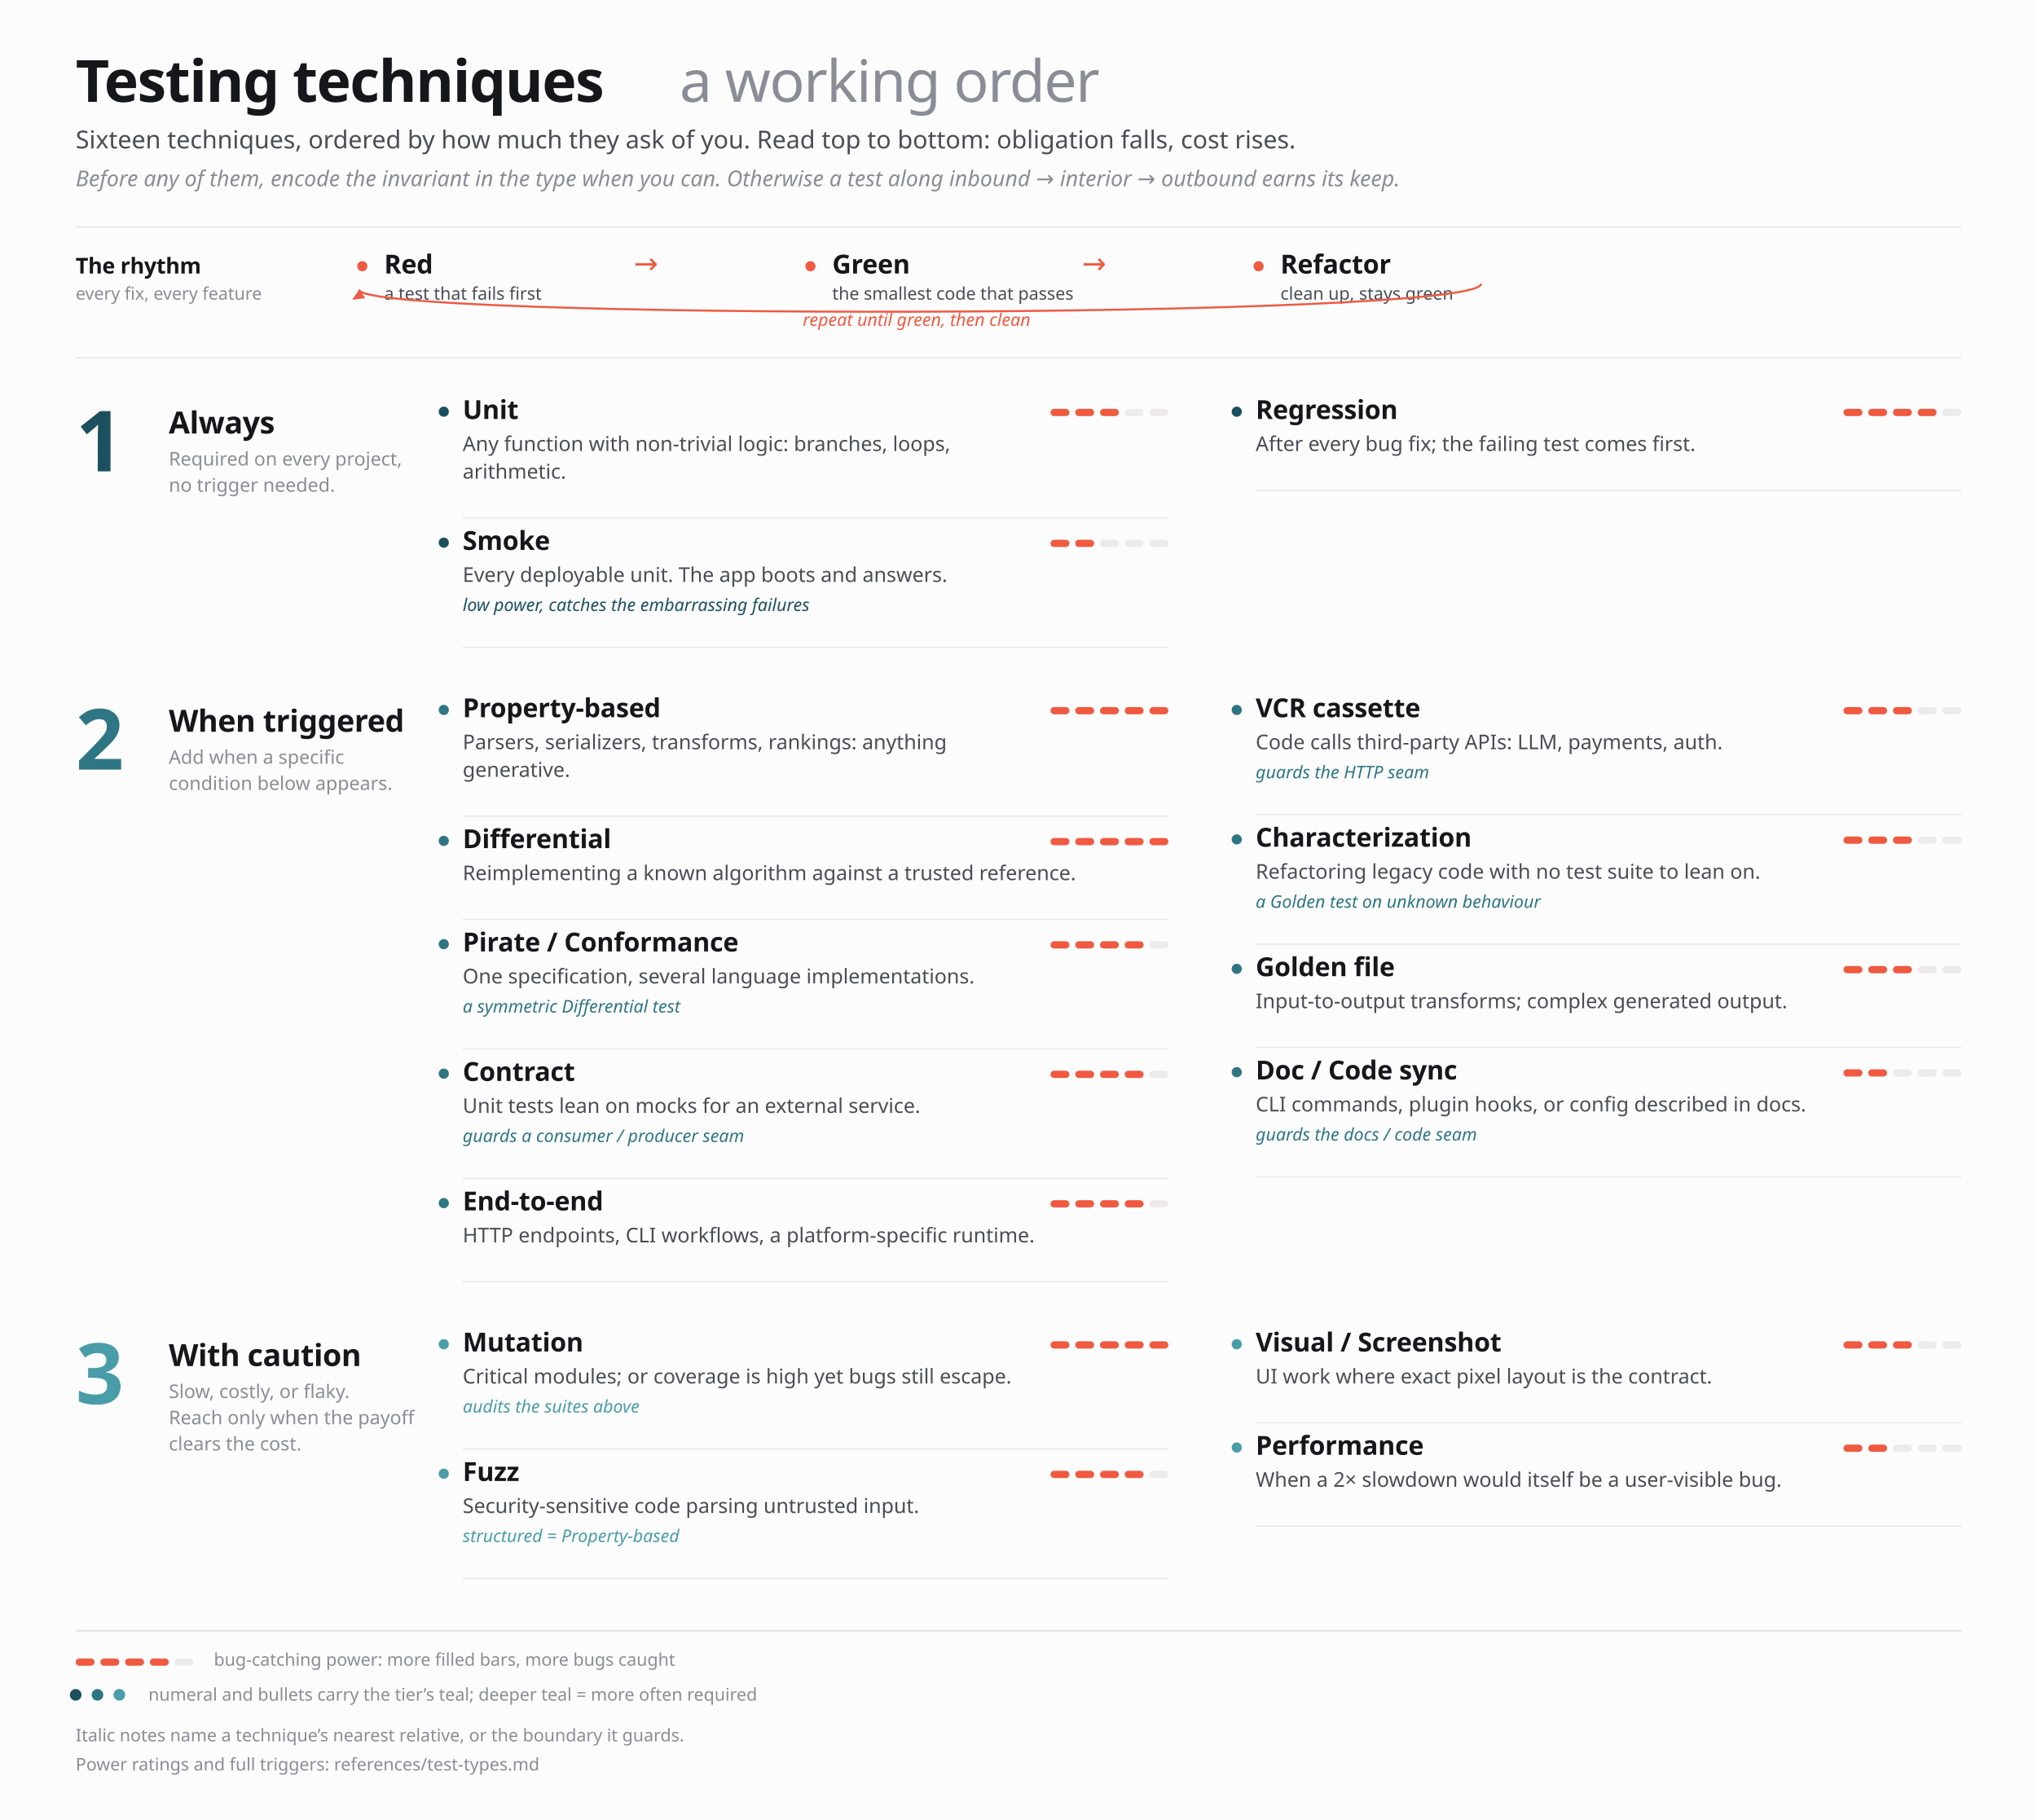
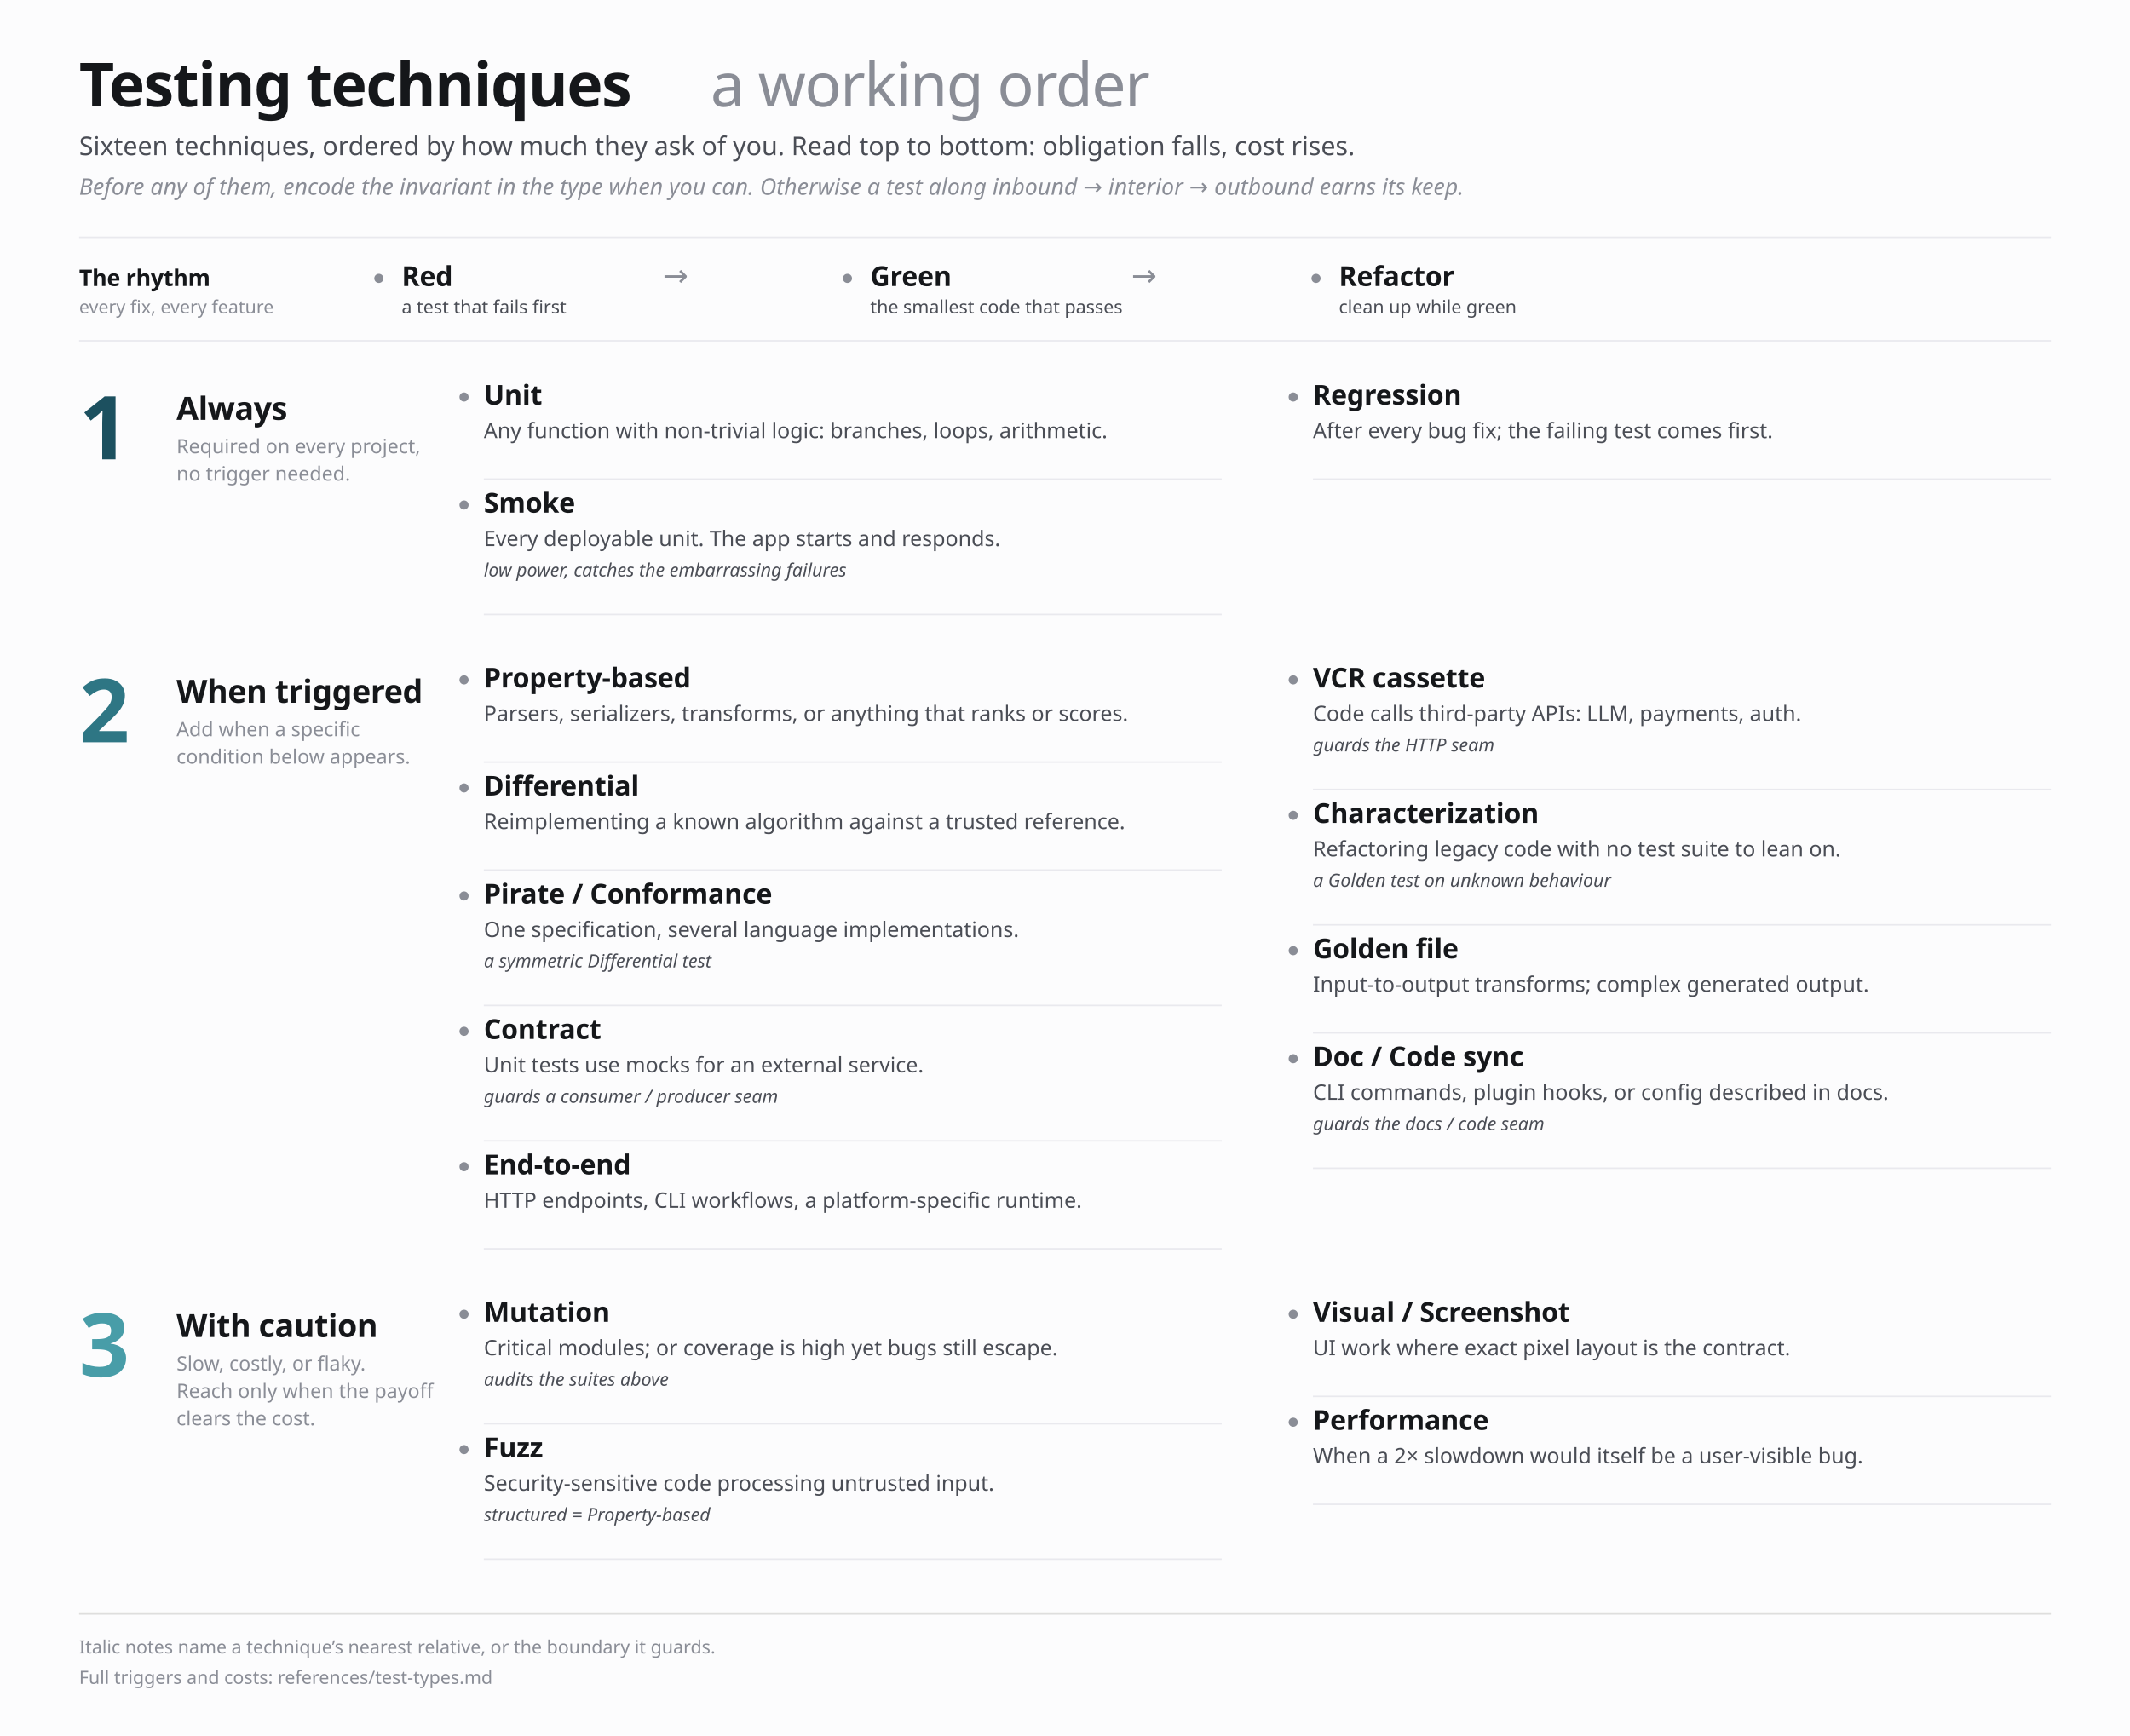
- <svg xmlns="http://www.w3.org/2000/svg" width="1400" height="1251" viewBox="0 0 1400 1251">
-   <rect width="1400" height="1251" fill="#fcfcfd" />
+ <svg xmlns="http://www.w3.org/2000/svg" width="1400" height="1141" viewBox="0 0 1400 1141">
+   <rect width="1400" height="1141" fill="#fcfcfd" />
  <text x="52.0" y="70.0" font-size="40" font-family="Bricolage Grotesque" font-weight="700" fill="#15171a" text-anchor="start" font-kerning="normal" letter-spacing="-0.80">Testing techniques</text>
  <text x="467.0" y="70.0" font-size="40" font-family="Bricolage Grotesque" font-weight="300" fill="#8a8d96" text-anchor="start" font-kerning="normal" letter-spacing="-0.80">a working order</text>
  <text x="52.0" y="102.0" font-size="17" font-family="Hanken Grotesk" font-weight="400" fill="#4a4d55" text-anchor="start" font-kerning="normal">Sixteen techniques, ordered by how much they ask of you. Read top to bottom: obligation falls, cost rises.</text>
  <text x="52.0" y="128.0" font-size="15" font-family="Hanken Grotesk" font-weight="400" fill="#8a8d96" text-anchor="start" font-kerning="normal" font-style="italic">Before any of them, encode the invariant in the type when you can. Otherwise a test along inbound → interior → outbound earns its keep.</text>
  <line x1="52.0" y1="156.0" x2="1348.0" y2="156.0" stroke="#e9e9ee" stroke-width="1" />
  <text x="52.0" y="188.0" font-size="15" font-family="Bricolage Grotesque" font-weight="600" fill="#15171a" text-anchor="start" font-kerning="normal" letter-spacing="-0.15">The rhythm</text>
  <text x="52.0" y="206.0" font-size="12" font-family="Hanken Grotesk" font-weight="400" fill="#8a8d96" text-anchor="start" font-kerning="normal">every fix, every feature</text>
-   <circle cx="249.0" cy="183.0" r="3.5" fill="#ef5a40" />
+   <circle cx="249.0" cy="183.0" r="3" fill="#8a8d96" />
  <text x="264.0" y="188.0" font-size="18" font-family="Bricolage Grotesque" font-weight="600" fill="#15171a" text-anchor="start" font-kerning="normal" letter-spacing="-0.11">Red</text>
  <text x="264.0" y="206.0" font-size="12" font-family="Hanken Grotesk" font-weight="400" fill="#4a4d55" text-anchor="start" font-kerning="normal">a test that fails first</text>
-   <circle cx="557.0" cy="183.0" r="3.5" fill="#ef5a40" />
+   <circle cx="557.0" cy="183.0" r="3" fill="#8a8d96" />
  <text x="572.0" y="188.0" font-size="18" font-family="Bricolage Grotesque" font-weight="600" fill="#15171a" text-anchor="start" font-kerning="normal" letter-spacing="-0.11">Green</text>
  <text x="572.0" y="206.0" font-size="12" font-family="Hanken Grotesk" font-weight="400" fill="#4a4d55" text-anchor="start" font-kerning="normal">the smallest code that passes</text>
-   <circle cx="865.0" cy="183.0" r="3.5" fill="#ef5a40" />
+   <circle cx="865.0" cy="183.0" r="3" fill="#8a8d96" />
  <text x="880.0" y="188.0" font-size="18" font-family="Bricolage Grotesque" font-weight="600" fill="#15171a" text-anchor="start" font-kerning="normal" letter-spacing="-0.11">Refactor</text>
-   <text x="880.0" y="206.0" font-size="12" font-family="Hanken Grotesk" font-weight="400" fill="#4a4d55" text-anchor="start" font-kerning="normal">clean up, stays green</text>
-   <text x="444.0" y="188.0" font-size="20" font-family="Hanken Grotesk" font-weight="400" fill="#ef5a40" text-anchor="middle" font-kerning="normal">→</text>
-   <text x="752.0" y="188.0" font-size="20" font-family="Hanken Grotesk" font-weight="400" fill="#ef5a40" text-anchor="middle" font-kerning="normal">→</text>
-   <path d="M 1018.0,195.0 C 1018.0,220.0 242.0,220.0 247.0,199.0" fill="none" stroke="#ef5a40" stroke-width="1.4" />
-   <path d="M 247.0,199.0 l -5,7 l 9,-1 z" fill="#ef5a40" />
-   <text x="630.0" y="224.0" font-size="12" font-family="Hanken Grotesk" font-weight="400" fill="#ef5a40" text-anchor="middle" font-kerning="normal" font-style="italic">repeat until green, then clean</text>
-   <line x1="52.0" y1="246.0" x2="1348.0" y2="246.0" stroke="#e9e9ee" stroke-width="1" />
-   <text x="52.0" y="324.0" font-size="58" font-family="Bricolage Grotesque" font-weight="700" fill="#1c505f" text-anchor="start" font-kerning="normal" letter-spacing="-1.74">1</text>
-   <text x="116.0" y="298.0" font-size="21" font-family="Bricolage Grotesque" font-weight="600" fill="#15171a" text-anchor="start" font-kerning="normal" letter-spacing="-0.21">Always</text>
-   <text x="116.0" y="320.0" font-size="13" font-family="Hanken Grotesk" font-weight="400" fill="#8a8d96" text-anchor="start" font-kerning="normal">Required on every project,</text>
-   <text x="116.0" y="338.0" font-size="13" font-family="Hanken Grotesk" font-weight="400" fill="#8a8d96" text-anchor="start" font-kerning="normal">no trigger needed.</text>
-   <circle cx="305.0" cy="283.0" r="3.5" fill="#1c505f" />
-   <text x="318.0" y="288.0" font-size="18" font-family="Bricolage Grotesque" font-weight="600" fill="#15171a" text-anchor="start" font-kerning="normal" letter-spacing="-0.11">Unit</text>
-   <rect x="722.0" y="281.0" width="13" height="5" rx="2.5" fill="#ef5a40" />
-   <rect x="739.0" y="281.0" width="13" height="5" rx="2.5" fill="#ef5a40" />
-   <rect x="756.0" y="281.0" width="13" height="5" rx="2.5" fill="#ef5a40" />
-   <rect x="773.0" y="281.0" width="13" height="5" rx="2.5" fill="#eceaea" />
-   <rect x="790.0" y="281.0" width="13" height="5" rx="2.5" fill="#eceaea" />
-   <text x="318.0" y="310.0" font-size="14" font-family="Hanken Grotesk" font-weight="400" fill="#4a4d55" text-anchor="start" font-kerning="normal">Any function with non-trivial logic: branches, loops,</text>
-   <text x="318.0" y="329.0" font-size="14" font-family="Hanken Grotesk" font-weight="400" fill="#4a4d55" text-anchor="start" font-kerning="normal">arithmetic.</text>
-   <line x1="318.0" y1="356.0" x2="803.0" y2="356.0" stroke="#e9e9ee" stroke-width="1" />
-   <circle cx="305.0" cy="373.0" r="3.5" fill="#1c505f" />
-   <text x="318.0" y="378.0" font-size="18" font-family="Bricolage Grotesque" font-weight="600" fill="#15171a" text-anchor="start" font-kerning="normal" letter-spacing="-0.11">Smoke</text>
-   <rect x="722.0" y="371.0" width="13" height="5" rx="2.5" fill="#ef5a40" />
-   <rect x="739.0" y="371.0" width="13" height="5" rx="2.5" fill="#ef5a40" />
-   <rect x="756.0" y="371.0" width="13" height="5" rx="2.5" fill="#eceaea" />
-   <rect x="773.0" y="371.0" width="13" height="5" rx="2.5" fill="#eceaea" />
-   <rect x="790.0" y="371.0" width="13" height="5" rx="2.5" fill="#eceaea" />
-   <text x="318.0" y="400.0" font-size="14" font-family="Hanken Grotesk" font-weight="400" fill="#4a4d55" text-anchor="start" font-kerning="normal">Every deployable unit. The app boots and answers.</text>
-   <text x="318.0" y="420.0" font-size="12" font-family="Hanken Grotesk" font-weight="400" fill="#1c505f" text-anchor="start" font-kerning="normal" font-style="italic">low power, catches the embarrassing failures</text>
-   <line x1="318.0" y1="445.0" x2="803.0" y2="445.0" stroke="#e9e9ee" stroke-width="1" />
-   <circle cx="850.0" cy="283.0" r="3.5" fill="#1c505f" />
-   <text x="863.0" y="288.0" font-size="18" font-family="Bricolage Grotesque" font-weight="600" fill="#15171a" text-anchor="start" font-kerning="normal" letter-spacing="-0.11">Regression</text>
-   <rect x="1267.0" y="281.0" width="13" height="5" rx="2.5" fill="#ef5a40" />
-   <rect x="1284.0" y="281.0" width="13" height="5" rx="2.5" fill="#ef5a40" />
-   <rect x="1301.0" y="281.0" width="13" height="5" rx="2.5" fill="#ef5a40" />
-   <rect x="1318.0" y="281.0" width="13" height="5" rx="2.5" fill="#ef5a40" />
-   <rect x="1335.0" y="281.0" width="13" height="5" rx="2.5" fill="#eceaea" />
-   <text x="863.0" y="310.0" font-size="14" font-family="Hanken Grotesk" font-weight="400" fill="#4a4d55" text-anchor="start" font-kerning="normal">After every bug fix; the failing test comes first.</text>
-   <line x1="863.0" y1="337.0" x2="1348.0" y2="337.0" stroke="#e9e9ee" stroke-width="1" />
-   <text x="52.0" y="529.0" font-size="58" font-family="Bricolage Grotesque" font-weight="700" fill="#2e7684" text-anchor="start" font-kerning="normal" letter-spacing="-1.74">2</text>
-   <text x="116.0" y="503.0" font-size="21" font-family="Bricolage Grotesque" font-weight="600" fill="#15171a" text-anchor="start" font-kerning="normal" letter-spacing="-0.21">When triggered</text>
-   <text x="116.0" y="525.0" font-size="13" font-family="Hanken Grotesk" font-weight="400" fill="#8a8d96" text-anchor="start" font-kerning="normal">Add when a specific</text>
-   <text x="116.0" y="543.0" font-size="13" font-family="Hanken Grotesk" font-weight="400" fill="#8a8d96" text-anchor="start" font-kerning="normal">condition below appears.</text>
-   <circle cx="305.0" cy="488.0" r="3.5" fill="#2e7684" />
-   <text x="318.0" y="493.0" font-size="18" font-family="Bricolage Grotesque" font-weight="600" fill="#15171a" text-anchor="start" font-kerning="normal" letter-spacing="-0.11">Property-based</text>
-   <rect x="722.0" y="486.0" width="13" height="5" rx="2.5" fill="#ef5a40" />
-   <rect x="739.0" y="486.0" width="13" height="5" rx="2.5" fill="#ef5a40" />
-   <rect x="756.0" y="486.0" width="13" height="5" rx="2.5" fill="#ef5a40" />
-   <rect x="773.0" y="486.0" width="13" height="5" rx="2.5" fill="#ef5a40" />
-   <rect x="790.0" y="486.0" width="13" height="5" rx="2.5" fill="#ef5a40" />
-   <text x="318.0" y="515.0" font-size="14" font-family="Hanken Grotesk" font-weight="400" fill="#4a4d55" text-anchor="start" font-kerning="normal">Parsers, serializers, transforms, rankings: anything</text>
-   <text x="318.0" y="534.0" font-size="14" font-family="Hanken Grotesk" font-weight="400" fill="#4a4d55" text-anchor="start" font-kerning="normal">generative.</text>
-   <line x1="318.0" y1="561.0" x2="803.0" y2="561.0" stroke="#e9e9ee" stroke-width="1" />
-   <circle cx="305.0" cy="578.0" r="3.5" fill="#2e7684" />
-   <text x="318.0" y="583.0" font-size="18" font-family="Bricolage Grotesque" font-weight="600" fill="#15171a" text-anchor="start" font-kerning="normal" letter-spacing="-0.11">Differential</text>
-   <rect x="722.0" y="576.0" width="13" height="5" rx="2.5" fill="#ef5a40" />
-   <rect x="739.0" y="576.0" width="13" height="5" rx="2.5" fill="#ef5a40" />
-   <rect x="756.0" y="576.0" width="13" height="5" rx="2.5" fill="#ef5a40" />
-   <rect x="773.0" y="576.0" width="13" height="5" rx="2.5" fill="#ef5a40" />
-   <rect x="790.0" y="576.0" width="13" height="5" rx="2.5" fill="#ef5a40" />
-   <text x="318.0" y="605.0" font-size="14" font-family="Hanken Grotesk" font-weight="400" fill="#4a4d55" text-anchor="start" font-kerning="normal">Reimplementing a known algorithm against a trusted reference.</text>
-   <line x1="318.0" y1="632.0" x2="803.0" y2="632.0" stroke="#e9e9ee" stroke-width="1" />
-   <circle cx="305.0" cy="649.0" r="3.5" fill="#2e7684" />
-   <text x="318.0" y="654.0" font-size="18" font-family="Bricolage Grotesque" font-weight="600" fill="#15171a" text-anchor="start" font-kerning="normal" letter-spacing="-0.11">Pirate / Conformance</text>
-   <rect x="722.0" y="647.0" width="13" height="5" rx="2.5" fill="#ef5a40" />
-   <rect x="739.0" y="647.0" width="13" height="5" rx="2.5" fill="#ef5a40" />
-   <rect x="756.0" y="647.0" width="13" height="5" rx="2.5" fill="#ef5a40" />
-   <rect x="773.0" y="647.0" width="13" height="5" rx="2.5" fill="#ef5a40" />
-   <rect x="790.0" y="647.0" width="13" height="5" rx="2.5" fill="#eceaea" />
-   <text x="318.0" y="676.0" font-size="14" font-family="Hanken Grotesk" font-weight="400" fill="#4a4d55" text-anchor="start" font-kerning="normal">One specification, several language implementations.</text>
-   <text x="318.0" y="696.0" font-size="12" font-family="Hanken Grotesk" font-weight="400" fill="#2e7684" text-anchor="start" font-kerning="normal" font-style="italic">a symmetric Differential test</text>
-   <line x1="318.0" y1="721.0" x2="803.0" y2="721.0" stroke="#e9e9ee" stroke-width="1" />
-   <circle cx="305.0" cy="738.0" r="3.5" fill="#2e7684" />
-   <text x="318.0" y="743.0" font-size="18" font-family="Bricolage Grotesque" font-weight="600" fill="#15171a" text-anchor="start" font-kerning="normal" letter-spacing="-0.11">Contract</text>
-   <rect x="722.0" y="736.0" width="13" height="5" rx="2.5" fill="#ef5a40" />
-   <rect x="739.0" y="736.0" width="13" height="5" rx="2.5" fill="#ef5a40" />
-   <rect x="756.0" y="736.0" width="13" height="5" rx="2.5" fill="#ef5a40" />
-   <rect x="773.0" y="736.0" width="13" height="5" rx="2.5" fill="#ef5a40" />
-   <rect x="790.0" y="736.0" width="13" height="5" rx="2.5" fill="#eceaea" />
-   <text x="318.0" y="765.0" font-size="14" font-family="Hanken Grotesk" font-weight="400" fill="#4a4d55" text-anchor="start" font-kerning="normal">Unit tests lean on mocks for an external service.</text>
-   <text x="318.0" y="785.0" font-size="12" font-family="Hanken Grotesk" font-weight="400" fill="#2e7684" text-anchor="start" font-kerning="normal" font-style="italic">guards a consumer / producer seam</text>
-   <line x1="318.0" y1="810.0" x2="803.0" y2="810.0" stroke="#e9e9ee" stroke-width="1" />
-   <circle cx="305.0" cy="827.0" r="3.5" fill="#2e7684" />
-   <text x="318.0" y="832.0" font-size="18" font-family="Bricolage Grotesque" font-weight="600" fill="#15171a" text-anchor="start" font-kerning="normal" letter-spacing="-0.11">End-to-end</text>
-   <rect x="722.0" y="825.0" width="13" height="5" rx="2.5" fill="#ef5a40" />
-   <rect x="739.0" y="825.0" width="13" height="5" rx="2.5" fill="#ef5a40" />
-   <rect x="756.0" y="825.0" width="13" height="5" rx="2.5" fill="#ef5a40" />
-   <rect x="773.0" y="825.0" width="13" height="5" rx="2.5" fill="#ef5a40" />
-   <rect x="790.0" y="825.0" width="13" height="5" rx="2.5" fill="#eceaea" />
-   <text x="318.0" y="854.0" font-size="14" font-family="Hanken Grotesk" font-weight="400" fill="#4a4d55" text-anchor="start" font-kerning="normal">HTTP endpoints, CLI workflows, a platform-specific runtime.</text>
-   <line x1="318.0" y1="881.0" x2="803.0" y2="881.0" stroke="#e9e9ee" stroke-width="1" />
-   <circle cx="850.0" cy="488.0" r="3.5" fill="#2e7684" />
-   <text x="863.0" y="493.0" font-size="18" font-family="Bricolage Grotesque" font-weight="600" fill="#15171a" text-anchor="start" font-kerning="normal" letter-spacing="-0.11">VCR cassette</text>
-   <rect x="1267.0" y="486.0" width="13" height="5" rx="2.5" fill="#ef5a40" />
-   <rect x="1284.0" y="486.0" width="13" height="5" rx="2.5" fill="#ef5a40" />
-   <rect x="1301.0" y="486.0" width="13" height="5" rx="2.5" fill="#ef5a40" />
-   <rect x="1318.0" y="486.0" width="13" height="5" rx="2.5" fill="#eceaea" />
-   <rect x="1335.0" y="486.0" width="13" height="5" rx="2.5" fill="#eceaea" />
-   <text x="863.0" y="515.0" font-size="14" font-family="Hanken Grotesk" font-weight="400" fill="#4a4d55" text-anchor="start" font-kerning="normal">Code calls third-party APIs: LLM, payments, auth.</text>
-   <text x="863.0" y="535.0" font-size="12" font-family="Hanken Grotesk" font-weight="400" fill="#2e7684" text-anchor="start" font-kerning="normal" font-style="italic">guards the HTTP seam</text>
-   <line x1="863.0" y1="560.0" x2="1348.0" y2="560.0" stroke="#e9e9ee" stroke-width="1" />
-   <circle cx="850.0" cy="577.0" r="3.5" fill="#2e7684" />
-   <text x="863.0" y="582.0" font-size="18" font-family="Bricolage Grotesque" font-weight="600" fill="#15171a" text-anchor="start" font-kerning="normal" letter-spacing="-0.11">Characterization</text>
-   <rect x="1267.0" y="575.0" width="13" height="5" rx="2.5" fill="#ef5a40" />
-   <rect x="1284.0" y="575.0" width="13" height="5" rx="2.5" fill="#ef5a40" />
-   <rect x="1301.0" y="575.0" width="13" height="5" rx="2.5" fill="#ef5a40" />
-   <rect x="1318.0" y="575.0" width="13" height="5" rx="2.5" fill="#eceaea" />
-   <rect x="1335.0" y="575.0" width="13" height="5" rx="2.5" fill="#eceaea" />
-   <text x="863.0" y="604.0" font-size="14" font-family="Hanken Grotesk" font-weight="400" fill="#4a4d55" text-anchor="start" font-kerning="normal">Refactoring legacy code with no test suite to lean on.</text>
-   <text x="863.0" y="624.0" font-size="12" font-family="Hanken Grotesk" font-weight="400" fill="#2e7684" text-anchor="start" font-kerning="normal" font-style="italic">a Golden test on unknown behaviour</text>
-   <line x1="863.0" y1="649.0" x2="1348.0" y2="649.0" stroke="#e9e9ee" stroke-width="1" />
-   <circle cx="850.0" cy="666.0" r="3.5" fill="#2e7684" />
-   <text x="863.0" y="671.0" font-size="18" font-family="Bricolage Grotesque" font-weight="600" fill="#15171a" text-anchor="start" font-kerning="normal" letter-spacing="-0.11">Golden file</text>
-   <rect x="1267.0" y="664.0" width="13" height="5" rx="2.5" fill="#ef5a40" />
-   <rect x="1284.0" y="664.0" width="13" height="5" rx="2.5" fill="#ef5a40" />
-   <rect x="1301.0" y="664.0" width="13" height="5" rx="2.5" fill="#ef5a40" />
-   <rect x="1318.0" y="664.0" width="13" height="5" rx="2.5" fill="#eceaea" />
-   <rect x="1335.0" y="664.0" width="13" height="5" rx="2.5" fill="#eceaea" />
-   <text x="863.0" y="693.0" font-size="14" font-family="Hanken Grotesk" font-weight="400" fill="#4a4d55" text-anchor="start" font-kerning="normal">Input-to-output transforms; complex generated output.</text>
-   <line x1="863.0" y1="720.0" x2="1348.0" y2="720.0" stroke="#e9e9ee" stroke-width="1" />
-   <circle cx="850.0" cy="737.0" r="3.5" fill="#2e7684" />
-   <text x="863.0" y="742.0" font-size="18" font-family="Bricolage Grotesque" font-weight="600" fill="#15171a" text-anchor="start" font-kerning="normal" letter-spacing="-0.11">Doc / Code sync</text>
-   <rect x="1267.0" y="735.0" width="13" height="5" rx="2.5" fill="#ef5a40" />
-   <rect x="1284.0" y="735.0" width="13" height="5" rx="2.5" fill="#ef5a40" />
-   <rect x="1301.0" y="735.0" width="13" height="5" rx="2.5" fill="#eceaea" />
-   <rect x="1318.0" y="735.0" width="13" height="5" rx="2.5" fill="#eceaea" />
-   <rect x="1335.0" y="735.0" width="13" height="5" rx="2.5" fill="#eceaea" />
-   <text x="863.0" y="764.0" font-size="14" font-family="Hanken Grotesk" font-weight="400" fill="#4a4d55" text-anchor="start" font-kerning="normal">CLI commands, plugin hooks, or config described in docs.</text>
-   <text x="863.0" y="784.0" font-size="12" font-family="Hanken Grotesk" font-weight="400" fill="#2e7684" text-anchor="start" font-kerning="normal" font-style="italic">guards the docs / code seam</text>
-   <line x1="863.0" y1="809.0" x2="1348.0" y2="809.0" stroke="#e9e9ee" stroke-width="1" />
-   <text x="52.0" y="965.0" font-size="58" font-family="Bricolage Grotesque" font-weight="700" fill="#489da8" text-anchor="start" font-kerning="normal" letter-spacing="-1.74">3</text>
-   <text x="116.0" y="939.0" font-size="21" font-family="Bricolage Grotesque" font-weight="600" fill="#15171a" text-anchor="start" font-kerning="normal" letter-spacing="-0.21">With caution</text>
-   <text x="116.0" y="961.0" font-size="13" font-family="Hanken Grotesk" font-weight="400" fill="#8a8d96" text-anchor="start" font-kerning="normal">Slow, costly, or flaky.</text>
-   <text x="116.0" y="979.0" font-size="13" font-family="Hanken Grotesk" font-weight="400" fill="#8a8d96" text-anchor="start" font-kerning="normal">Reach only when the payoff</text>
-   <text x="116.0" y="997.0" font-size="13" font-family="Hanken Grotesk" font-weight="400" fill="#8a8d96" text-anchor="start" font-kerning="normal">clears the cost.</text>
-   <circle cx="305.0" cy="924.0" r="3.5" fill="#489da8" />
-   <text x="318.0" y="929.0" font-size="18" font-family="Bricolage Grotesque" font-weight="600" fill="#15171a" text-anchor="start" font-kerning="normal" letter-spacing="-0.11">Mutation</text>
-   <rect x="722.0" y="922.0" width="13" height="5" rx="2.5" fill="#ef5a40" />
-   <rect x="739.0" y="922.0" width="13" height="5" rx="2.5" fill="#ef5a40" />
-   <rect x="756.0" y="922.0" width="13" height="5" rx="2.5" fill="#ef5a40" />
-   <rect x="773.0" y="922.0" width="13" height="5" rx="2.5" fill="#ef5a40" />
-   <rect x="790.0" y="922.0" width="13" height="5" rx="2.5" fill="#ef5a40" />
-   <text x="318.0" y="951.0" font-size="14" font-family="Hanken Grotesk" font-weight="400" fill="#4a4d55" text-anchor="start" font-kerning="normal">Critical modules; or coverage is high yet bugs still escape.</text>
-   <text x="318.0" y="971.0" font-size="12" font-family="Hanken Grotesk" font-weight="400" fill="#489da8" text-anchor="start" font-kerning="normal" font-style="italic">audits the suites above</text>
-   <line x1="318.0" y1="996.0" x2="803.0" y2="996.0" stroke="#e9e9ee" stroke-width="1" />
-   <circle cx="305.0" cy="1013.0" r="3.5" fill="#489da8" />
-   <text x="318.0" y="1018.0" font-size="18" font-family="Bricolage Grotesque" font-weight="600" fill="#15171a" text-anchor="start" font-kerning="normal" letter-spacing="-0.11">Fuzz</text>
-   <rect x="722.0" y="1011.0" width="13" height="5" rx="2.5" fill="#ef5a40" />
-   <rect x="739.0" y="1011.0" width="13" height="5" rx="2.5" fill="#ef5a40" />
-   <rect x="756.0" y="1011.0" width="13" height="5" rx="2.5" fill="#ef5a40" />
-   <rect x="773.0" y="1011.0" width="13" height="5" rx="2.5" fill="#ef5a40" />
-   <rect x="790.0" y="1011.0" width="13" height="5" rx="2.5" fill="#eceaea" />
-   <text x="318.0" y="1040.0" font-size="14" font-family="Hanken Grotesk" font-weight="400" fill="#4a4d55" text-anchor="start" font-kerning="normal">Security-sensitive code parsing untrusted input.</text>
-   <text x="318.0" y="1060.0" font-size="12" font-family="Hanken Grotesk" font-weight="400" fill="#489da8" text-anchor="start" font-kerning="normal" font-style="italic">structured = Property-based</text>
-   <line x1="318.0" y1="1085.0" x2="803.0" y2="1085.0" stroke="#e9e9ee" stroke-width="1" />
-   <circle cx="850.0" cy="924.0" r="3.5" fill="#489da8" />
-   <text x="863.0" y="929.0" font-size="18" font-family="Bricolage Grotesque" font-weight="600" fill="#15171a" text-anchor="start" font-kerning="normal" letter-spacing="-0.11">Visual / Screenshot</text>
-   <rect x="1267.0" y="922.0" width="13" height="5" rx="2.5" fill="#ef5a40" />
-   <rect x="1284.0" y="922.0" width="13" height="5" rx="2.5" fill="#ef5a40" />
-   <rect x="1301.0" y="922.0" width="13" height="5" rx="2.5" fill="#ef5a40" />
-   <rect x="1318.0" y="922.0" width="13" height="5" rx="2.5" fill="#eceaea" />
-   <rect x="1335.0" y="922.0" width="13" height="5" rx="2.5" fill="#eceaea" />
-   <text x="863.0" y="951.0" font-size="14" font-family="Hanken Grotesk" font-weight="400" fill="#4a4d55" text-anchor="start" font-kerning="normal">UI work where exact pixel layout is the contract.</text>
-   <line x1="863.0" y1="978.0" x2="1348.0" y2="978.0" stroke="#e9e9ee" stroke-width="1" />
-   <circle cx="850.0" cy="995.0" r="3.5" fill="#489da8" />
-   <text x="863.0" y="1000.0" font-size="18" font-family="Bricolage Grotesque" font-weight="600" fill="#15171a" text-anchor="start" font-kerning="normal" letter-spacing="-0.11">Performance</text>
-   <rect x="1267.0" y="993.0" width="13" height="5" rx="2.5" fill="#ef5a40" />
-   <rect x="1284.0" y="993.0" width="13" height="5" rx="2.5" fill="#ef5a40" />
-   <rect x="1301.0" y="993.0" width="13" height="5" rx="2.5" fill="#eceaea" />
-   <rect x="1318.0" y="993.0" width="13" height="5" rx="2.5" fill="#eceaea" />
-   <rect x="1335.0" y="993.0" width="13" height="5" rx="2.5" fill="#eceaea" />
-   <text x="863.0" y="1022.0" font-size="14" font-family="Hanken Grotesk" font-weight="400" fill="#4a4d55" text-anchor="start" font-kerning="normal">When a 2× slowdown would itself be a user-visible bug.</text>
-   <line x1="863.0" y1="1049.0" x2="1348.0" y2="1049.0" stroke="#e9e9ee" stroke-width="1" />
-   <line x1="52.0" y1="1121.0" x2="1348.0" y2="1121.0" stroke="#dededd" stroke-width="1" />
-   <rect x="52.0" y="1140.0" width="13" height="5" rx="2.5" fill="#ef5a40" />
-   <rect x="69.0" y="1140.0" width="13" height="5" rx="2.5" fill="#ef5a40" />
-   <rect x="86.0" y="1140.0" width="13" height="5" rx="2.5" fill="#ef5a40" />
-   <rect x="103.0" y="1140.0" width="13" height="5" rx="2.5" fill="#ef5a40" />
-   <rect x="120.0" y="1140.0" width="13" height="5" rx="2.5" fill="#eceaea" />
-   <text x="147.0" y="1145.0" font-size="12" font-family="Hanken Grotesk" font-weight="400" fill="#8a8d96" text-anchor="start" font-kerning="normal">bug-catching power: more filled bars, more bugs caught</text>
-   <circle cx="52.0" cy="1165.0" r="4" fill="#1c505f" />
-   <circle cx="67.0" cy="1165.0" r="4" fill="#2e7684" />
-   <circle cx="82.0" cy="1165.0" r="4" fill="#489da8" />
-   <text x="102.0" y="1169.0" font-size="12" font-family="Hanken Grotesk" font-weight="400" fill="#8a8d96" text-anchor="start" font-kerning="normal">numeral and bullets carry the tier’s teal; deeper teal = more often required</text>
-   <text x="52.0" y="1197.0" font-size="12" font-family="Hanken Grotesk" font-weight="400" fill="#8a8d96" text-anchor="start" font-kerning="normal">Italic notes name a technique’s nearest relative, or the boundary it guards.</text>
-   <text x="52.0" y="1217.0" font-size="12" font-family="Hanken Grotesk" font-weight="400" fill="#8a8d96" text-anchor="start" font-kerning="normal">Power ratings and full triggers: references/test-types.md</text>
+   <text x="880.0" y="206.0" font-size="12" font-family="Hanken Grotesk" font-weight="400" fill="#4a4d55" text-anchor="start" font-kerning="normal">clean up while green</text>
+   <text x="444.0" y="188.0" font-size="20" font-family="Hanken Grotesk" font-weight="400" fill="#8a8d96" text-anchor="middle" font-kerning="normal">→</text>
+   <text x="752.0" y="188.0" font-size="20" font-family="Hanken Grotesk" font-weight="400" fill="#8a8d96" text-anchor="middle" font-kerning="normal">→</text>
+   <line x1="52.0" y1="224.0" x2="1348.0" y2="224.0" stroke="#e9e9ee" stroke-width="1" />
+   <text x="52.0" y="302.0" font-size="58" font-family="Bricolage Grotesque" font-weight="700" fill="#1c505f" text-anchor="start" font-kerning="normal" letter-spacing="-1.74">1</text>
+   <text x="116.0" y="276.0" font-size="21" font-family="Bricolage Grotesque" font-weight="600" fill="#15171a" text-anchor="start" font-kerning="normal" letter-spacing="-0.21">Always</text>
+   <text x="116.0" y="298.0" font-size="13" font-family="Hanken Grotesk" font-weight="400" fill="#8a8d96" text-anchor="start" font-kerning="normal">Required on every project,</text>
+   <text x="116.0" y="316.0" font-size="13" font-family="Hanken Grotesk" font-weight="400" fill="#8a8d96" text-anchor="start" font-kerning="normal">no trigger needed.</text>
+   <circle cx="305.0" cy="261.0" r="3" fill="#8a8d96" />
+   <text x="318.0" y="266.0" font-size="18" font-family="Bricolage Grotesque" font-weight="600" fill="#15171a" text-anchor="start" font-kerning="normal" letter-spacing="-0.11">Unit</text>
+   <text x="318.0" y="288.0" font-size="14" font-family="Hanken Grotesk" font-weight="400" fill="#4a4d55" text-anchor="start" font-kerning="normal">Any function with non-trivial logic: branches, loops, arithmetic.</text>
+   <line x1="318.0" y1="315.0" x2="803.0" y2="315.0" stroke="#e9e9ee" stroke-width="1" />
+   <circle cx="305.0" cy="332.0" r="3" fill="#8a8d96" />
+   <text x="318.0" y="337.0" font-size="18" font-family="Bricolage Grotesque" font-weight="600" fill="#15171a" text-anchor="start" font-kerning="normal" letter-spacing="-0.11">Smoke</text>
+   <text x="318.0" y="359.0" font-size="14" font-family="Hanken Grotesk" font-weight="400" fill="#4a4d55" text-anchor="start" font-kerning="normal">Every deployable unit. The app starts and responds.</text>
+   <text x="318.0" y="379.0" font-size="12" font-family="Hanken Grotesk" font-weight="400" fill="#4a4d55" text-anchor="start" font-kerning="normal" font-style="italic">low power, catches the embarrassing failures</text>
+   <line x1="318.0" y1="404.0" x2="803.0" y2="404.0" stroke="#e9e9ee" stroke-width="1" />
+   <circle cx="850.0" cy="261.0" r="3" fill="#8a8d96" />
+   <text x="863.0" y="266.0" font-size="18" font-family="Bricolage Grotesque" font-weight="600" fill="#15171a" text-anchor="start" font-kerning="normal" letter-spacing="-0.11">Regression</text>
+   <text x="863.0" y="288.0" font-size="14" font-family="Hanken Grotesk" font-weight="400" fill="#4a4d55" text-anchor="start" font-kerning="normal">After every bug fix; the failing test comes first.</text>
+   <line x1="863.0" y1="315.0" x2="1348.0" y2="315.0" stroke="#e9e9ee" stroke-width="1" />
+   <text x="52.0" y="488.0" font-size="58" font-family="Bricolage Grotesque" font-weight="700" fill="#2e7684" text-anchor="start" font-kerning="normal" letter-spacing="-1.74">2</text>
+   <text x="116.0" y="462.0" font-size="21" font-family="Bricolage Grotesque" font-weight="600" fill="#15171a" text-anchor="start" font-kerning="normal" letter-spacing="-0.21">When triggered</text>
+   <text x="116.0" y="484.0" font-size="13" font-family="Hanken Grotesk" font-weight="400" fill="#8a8d96" text-anchor="start" font-kerning="normal">Add when a specific</text>
+   <text x="116.0" y="502.0" font-size="13" font-family="Hanken Grotesk" font-weight="400" fill="#8a8d96" text-anchor="start" font-kerning="normal">condition below appears.</text>
+   <circle cx="305.0" cy="447.0" r="3" fill="#8a8d96" />
+   <text x="318.0" y="452.0" font-size="18" font-family="Bricolage Grotesque" font-weight="600" fill="#15171a" text-anchor="start" font-kerning="normal" letter-spacing="-0.11">Property-based</text>
+   <text x="318.0" y="474.0" font-size="14" font-family="Hanken Grotesk" font-weight="400" fill="#4a4d55" text-anchor="start" font-kerning="normal">Parsers, serializers, transforms, or anything that ranks or scores.</text>
+   <line x1="318.0" y1="501.0" x2="803.0" y2="501.0" stroke="#e9e9ee" stroke-width="1" />
+   <circle cx="305.0" cy="518.0" r="3" fill="#8a8d96" />
+   <text x="318.0" y="523.0" font-size="18" font-family="Bricolage Grotesque" font-weight="600" fill="#15171a" text-anchor="start" font-kerning="normal" letter-spacing="-0.11">Differential</text>
+   <text x="318.0" y="545.0" font-size="14" font-family="Hanken Grotesk" font-weight="400" fill="#4a4d55" text-anchor="start" font-kerning="normal">Reimplementing a known algorithm against a trusted reference.</text>
+   <line x1="318.0" y1="572.0" x2="803.0" y2="572.0" stroke="#e9e9ee" stroke-width="1" />
+   <circle cx="305.0" cy="589.0" r="3" fill="#8a8d96" />
+   <text x="318.0" y="594.0" font-size="18" font-family="Bricolage Grotesque" font-weight="600" fill="#15171a" text-anchor="start" font-kerning="normal" letter-spacing="-0.11">Pirate / Conformance</text>
+   <text x="318.0" y="616.0" font-size="14" font-family="Hanken Grotesk" font-weight="400" fill="#4a4d55" text-anchor="start" font-kerning="normal">One specification, several language implementations.</text>
+   <text x="318.0" y="636.0" font-size="12" font-family="Hanken Grotesk" font-weight="400" fill="#4a4d55" text-anchor="start" font-kerning="normal" font-style="italic">a symmetric Differential test</text>
+   <line x1="318.0" y1="661.0" x2="803.0" y2="661.0" stroke="#e9e9ee" stroke-width="1" />
+   <circle cx="305.0" cy="678.0" r="3" fill="#8a8d96" />
+   <text x="318.0" y="683.0" font-size="18" font-family="Bricolage Grotesque" font-weight="600" fill="#15171a" text-anchor="start" font-kerning="normal" letter-spacing="-0.11">Contract</text>
+   <text x="318.0" y="705.0" font-size="14" font-family="Hanken Grotesk" font-weight="400" fill="#4a4d55" text-anchor="start" font-kerning="normal">Unit tests use mocks for an external service.</text>
+   <text x="318.0" y="725.0" font-size="12" font-family="Hanken Grotesk" font-weight="400" fill="#4a4d55" text-anchor="start" font-kerning="normal" font-style="italic">guards a consumer / producer seam</text>
+   <line x1="318.0" y1="750.0" x2="803.0" y2="750.0" stroke="#e9e9ee" stroke-width="1" />
+   <circle cx="305.0" cy="767.0" r="3" fill="#8a8d96" />
+   <text x="318.0" y="772.0" font-size="18" font-family="Bricolage Grotesque" font-weight="600" fill="#15171a" text-anchor="start" font-kerning="normal" letter-spacing="-0.11">End-to-end</text>
+   <text x="318.0" y="794.0" font-size="14" font-family="Hanken Grotesk" font-weight="400" fill="#4a4d55" text-anchor="start" font-kerning="normal">HTTP endpoints, CLI workflows, a platform-specific runtime.</text>
+   <line x1="318.0" y1="821.0" x2="803.0" y2="821.0" stroke="#e9e9ee" stroke-width="1" />
+   <circle cx="850.0" cy="447.0" r="3" fill="#8a8d96" />
+   <text x="863.0" y="452.0" font-size="18" font-family="Bricolage Grotesque" font-weight="600" fill="#15171a" text-anchor="start" font-kerning="normal" letter-spacing="-0.11">VCR cassette</text>
+   <text x="863.0" y="474.0" font-size="14" font-family="Hanken Grotesk" font-weight="400" fill="#4a4d55" text-anchor="start" font-kerning="normal">Code calls third-party APIs: LLM, payments, auth.</text>
+   <text x="863.0" y="494.0" font-size="12" font-family="Hanken Grotesk" font-weight="400" fill="#4a4d55" text-anchor="start" font-kerning="normal" font-style="italic">guards the HTTP seam</text>
+   <line x1="863.0" y1="519.0" x2="1348.0" y2="519.0" stroke="#e9e9ee" stroke-width="1" />
+   <circle cx="850.0" cy="536.0" r="3" fill="#8a8d96" />
+   <text x="863.0" y="541.0" font-size="18" font-family="Bricolage Grotesque" font-weight="600" fill="#15171a" text-anchor="start" font-kerning="normal" letter-spacing="-0.11">Characterization</text>
+   <text x="863.0" y="563.0" font-size="14" font-family="Hanken Grotesk" font-weight="400" fill="#4a4d55" text-anchor="start" font-kerning="normal">Refactoring legacy code with no test suite to lean on.</text>
+   <text x="863.0" y="583.0" font-size="12" font-family="Hanken Grotesk" font-weight="400" fill="#4a4d55" text-anchor="start" font-kerning="normal" font-style="italic">a Golden test on unknown behaviour</text>
+   <line x1="863.0" y1="608.0" x2="1348.0" y2="608.0" stroke="#e9e9ee" stroke-width="1" />
+   <circle cx="850.0" cy="625.0" r="3" fill="#8a8d96" />
+   <text x="863.0" y="630.0" font-size="18" font-family="Bricolage Grotesque" font-weight="600" fill="#15171a" text-anchor="start" font-kerning="normal" letter-spacing="-0.11">Golden file</text>
+   <text x="863.0" y="652.0" font-size="14" font-family="Hanken Grotesk" font-weight="400" fill="#4a4d55" text-anchor="start" font-kerning="normal">Input-to-output transforms; complex generated output.</text>
+   <line x1="863.0" y1="679.0" x2="1348.0" y2="679.0" stroke="#e9e9ee" stroke-width="1" />
+   <circle cx="850.0" cy="696.0" r="3" fill="#8a8d96" />
+   <text x="863.0" y="701.0" font-size="18" font-family="Bricolage Grotesque" font-weight="600" fill="#15171a" text-anchor="start" font-kerning="normal" letter-spacing="-0.11">Doc / Code sync</text>
+   <text x="863.0" y="723.0" font-size="14" font-family="Hanken Grotesk" font-weight="400" fill="#4a4d55" text-anchor="start" font-kerning="normal">CLI commands, plugin hooks, or config described in docs.</text>
+   <text x="863.0" y="743.0" font-size="12" font-family="Hanken Grotesk" font-weight="400" fill="#4a4d55" text-anchor="start" font-kerning="normal" font-style="italic">guards the docs / code seam</text>
+   <line x1="863.0" y1="768.0" x2="1348.0" y2="768.0" stroke="#e9e9ee" stroke-width="1" />
+   <text x="52.0" y="905.0" font-size="58" font-family="Bricolage Grotesque" font-weight="700" fill="#489da8" text-anchor="start" font-kerning="normal" letter-spacing="-1.74">3</text>
+   <text x="116.0" y="879.0" font-size="21" font-family="Bricolage Grotesque" font-weight="600" fill="#15171a" text-anchor="start" font-kerning="normal" letter-spacing="-0.21">With caution</text>
+   <text x="116.0" y="901.0" font-size="13" font-family="Hanken Grotesk" font-weight="400" fill="#8a8d96" text-anchor="start" font-kerning="normal">Slow, costly, or flaky.</text>
+   <text x="116.0" y="919.0" font-size="13" font-family="Hanken Grotesk" font-weight="400" fill="#8a8d96" text-anchor="start" font-kerning="normal">Reach only when the payoff</text>
+   <text x="116.0" y="937.0" font-size="13" font-family="Hanken Grotesk" font-weight="400" fill="#8a8d96" text-anchor="start" font-kerning="normal">clears the cost.</text>
+   <circle cx="305.0" cy="864.0" r="3" fill="#8a8d96" />
+   <text x="318.0" y="869.0" font-size="18" font-family="Bricolage Grotesque" font-weight="600" fill="#15171a" text-anchor="start" font-kerning="normal" letter-spacing="-0.11">Mutation</text>
+   <text x="318.0" y="891.0" font-size="14" font-family="Hanken Grotesk" font-weight="400" fill="#4a4d55" text-anchor="start" font-kerning="normal">Critical modules; or coverage is high yet bugs still escape.</text>
+   <text x="318.0" y="911.0" font-size="12" font-family="Hanken Grotesk" font-weight="400" fill="#4a4d55" text-anchor="start" font-kerning="normal" font-style="italic">audits the suites above</text>
+   <line x1="318.0" y1="936.0" x2="803.0" y2="936.0" stroke="#e9e9ee" stroke-width="1" />
+   <circle cx="305.0" cy="953.0" r="3" fill="#8a8d96" />
+   <text x="318.0" y="958.0" font-size="18" font-family="Bricolage Grotesque" font-weight="600" fill="#15171a" text-anchor="start" font-kerning="normal" letter-spacing="-0.11">Fuzz</text>
+   <text x="318.0" y="980.0" font-size="14" font-family="Hanken Grotesk" font-weight="400" fill="#4a4d55" text-anchor="start" font-kerning="normal">Security-sensitive code processing untrusted input.</text>
+   <text x="318.0" y="1000.0" font-size="12" font-family="Hanken Grotesk" font-weight="400" fill="#4a4d55" text-anchor="start" font-kerning="normal" font-style="italic">structured = Property-based</text>
+   <line x1="318.0" y1="1025.0" x2="803.0" y2="1025.0" stroke="#e9e9ee" stroke-width="1" />
+   <circle cx="850.0" cy="864.0" r="3" fill="#8a8d96" />
+   <text x="863.0" y="869.0" font-size="18" font-family="Bricolage Grotesque" font-weight="600" fill="#15171a" text-anchor="start" font-kerning="normal" letter-spacing="-0.11">Visual / Screenshot</text>
+   <text x="863.0" y="891.0" font-size="14" font-family="Hanken Grotesk" font-weight="400" fill="#4a4d55" text-anchor="start" font-kerning="normal">UI work where exact pixel layout is the contract.</text>
+   <line x1="863.0" y1="918.0" x2="1348.0" y2="918.0" stroke="#e9e9ee" stroke-width="1" />
+   <circle cx="850.0" cy="935.0" r="3" fill="#8a8d96" />
+   <text x="863.0" y="940.0" font-size="18" font-family="Bricolage Grotesque" font-weight="600" fill="#15171a" text-anchor="start" font-kerning="normal" letter-spacing="-0.11">Performance</text>
+   <text x="863.0" y="962.0" font-size="14" font-family="Hanken Grotesk" font-weight="400" fill="#4a4d55" text-anchor="start" font-kerning="normal">When a 2× slowdown would itself be a user-visible bug.</text>
+   <line x1="863.0" y1="989.0" x2="1348.0" y2="989.0" stroke="#e9e9ee" stroke-width="1" />
+   <line x1="52.0" y1="1061.0" x2="1348.0" y2="1061.0" stroke="#dededd" stroke-width="1" />
+   <text x="52.0" y="1087.0" font-size="12" font-family="Hanken Grotesk" font-weight="400" fill="#8a8d96" text-anchor="start" font-kerning="normal">Italic notes name a technique’s nearest relative, or the boundary it guards.</text>
+   <text x="52.0" y="1107.0" font-size="12" font-family="Hanken Grotesk" font-weight="400" fill="#8a8d96" text-anchor="start" font-kerning="normal">Full triggers and costs: references/test-types.md</text>
</svg>
